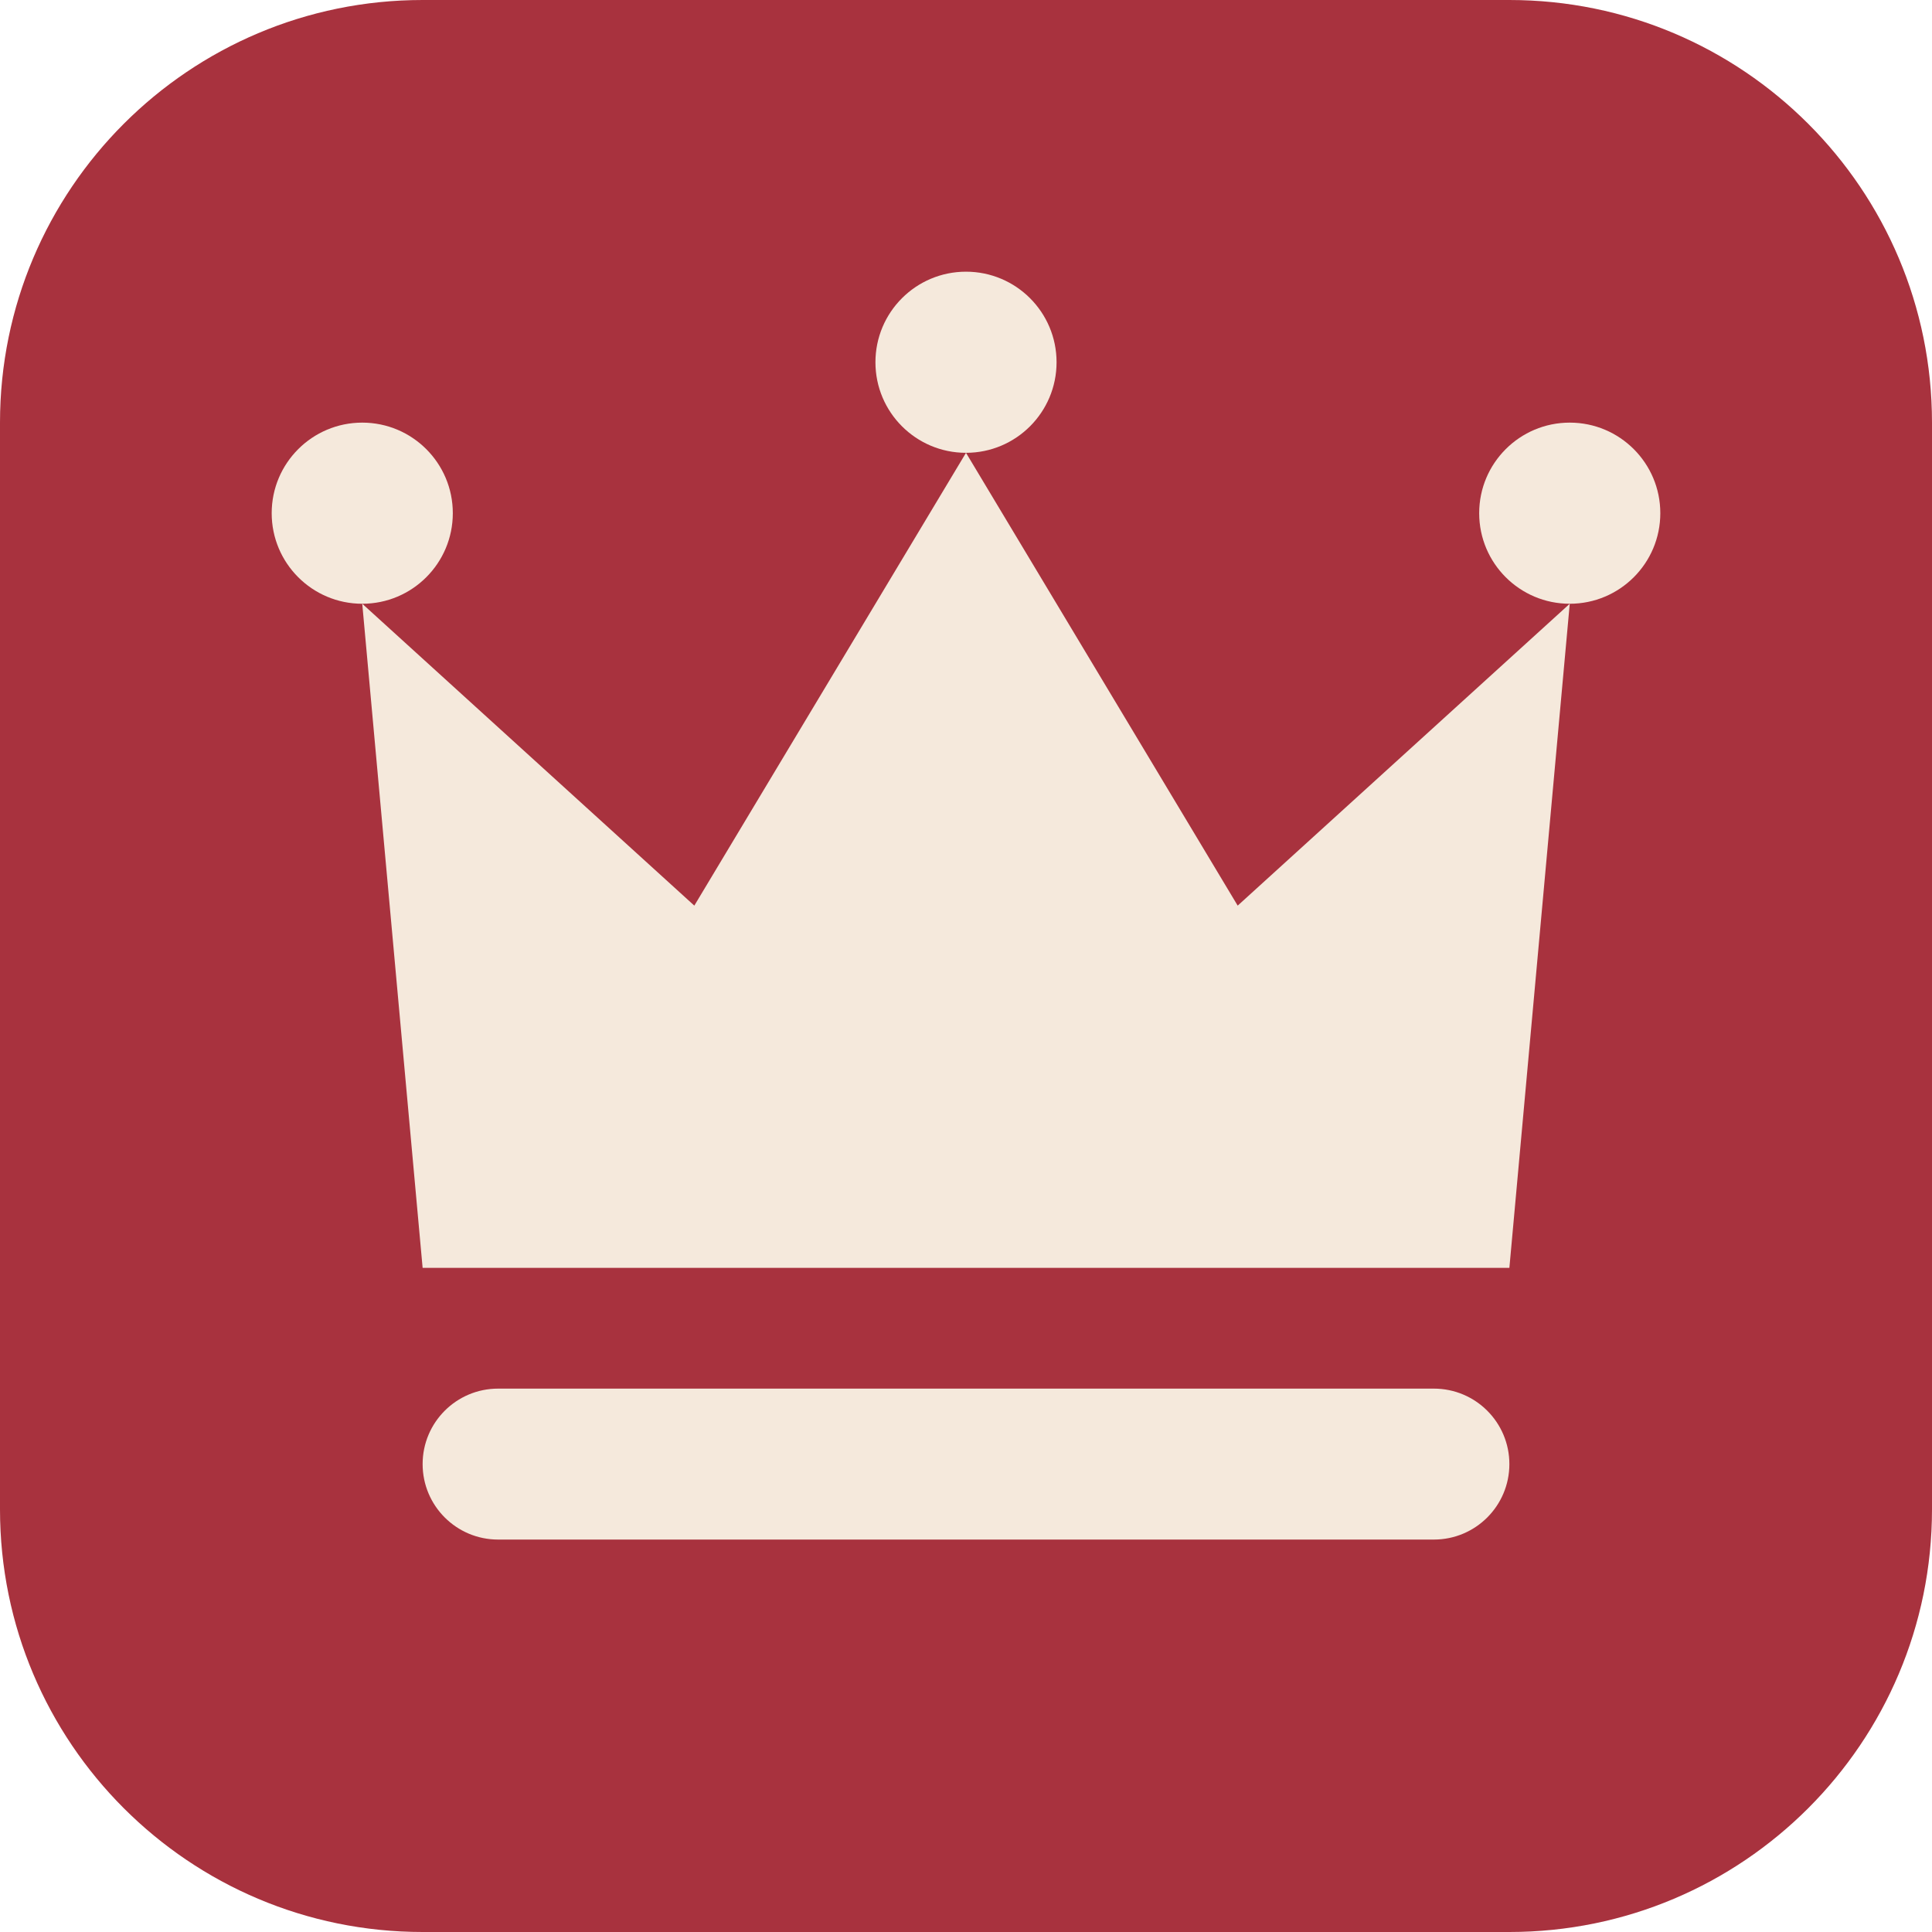
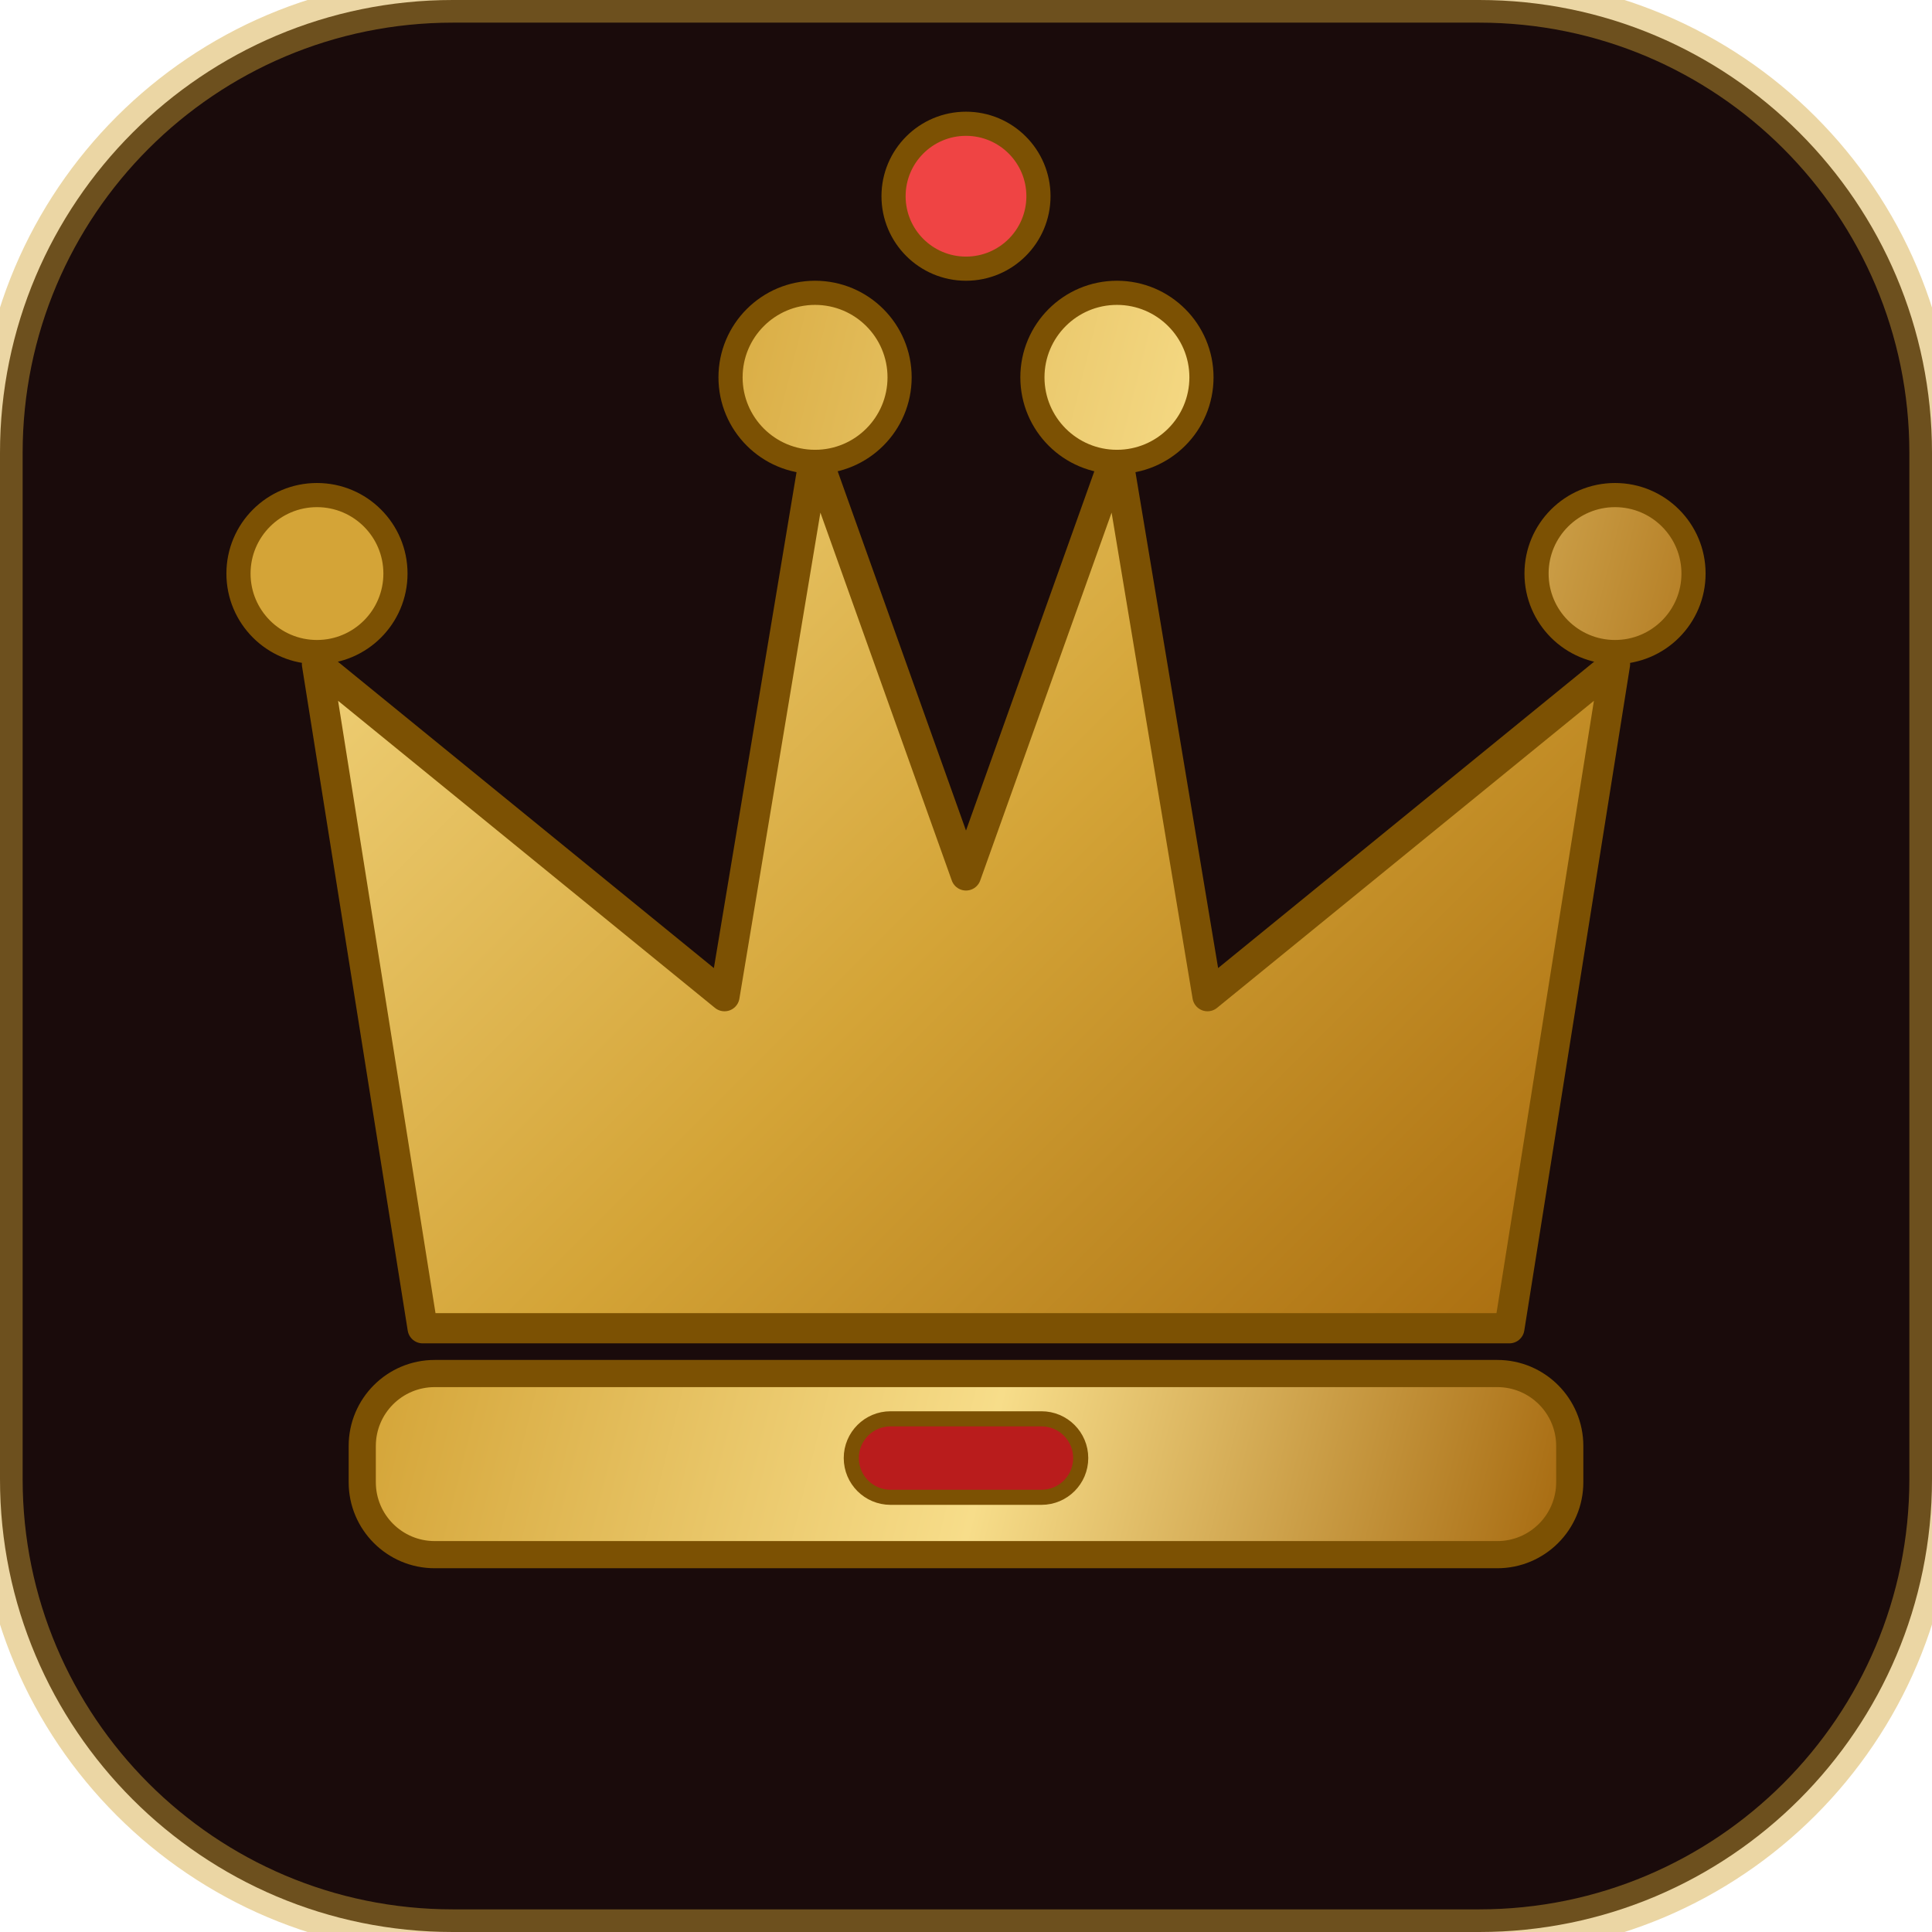
<svg xmlns="http://www.w3.org/2000/svg" viewBox="0 0 64 64">
-   <rect width="64" height="64" rx="14" fill="#a8323e" />
-   <path d="M14 42 L12 20 L23 30 L32 15 L41 30 L52 20 L50 42 Z" fill="#f5e9dc" />
-   <rect x="14" y="46" width="36" height="5" rx="2.5" fill="#f5e9dc" />
-   <circle cx="12" cy="17" r="3" fill="#f5e9dc" />
-   <circle cx="32" cy="12" r="3" fill="#f5e9dc" />
-   <circle cx="52" cy="17" r="3" fill="#f5e9dc" />
+   <defs>
+     <linearGradient id="g" x1="12" y1="10" x2="52" y2="50" gradientUnits="userSpaceOnUse">
+       <stop stop-color="#f7dd8a" />
+       <stop offset="0.5" stop-color="#d4a437" />
+       <stop offset="1" stop-color="#a16207" />
+     </linearGradient>
+     <linearGradient id="b" x1="12" y1="46" x2="52" y2="56" gradientUnits="userSpaceOnUse">
+       <stop stop-color="#d4a437" />
+       <stop offset="0.5" stop-color="#f7dd8a" />
+       <stop offset="1" stop-color="#a16207" />
+     </linearGradient>
+   </defs>
+   <rect width="64" height="64" rx="15" fill="#1a0b0b" />
+   <rect width="64" height="64" rx="15" fill="none" stroke="#d4a437" stroke-opacity="0.45" stroke-width="1.5" />
+   <path d="M14 44 L10.5 22 L24 33 L27 15 L32 29 L37 15 L40 33 L53.5 22 L50 44 Z" fill="url(#g)" stroke="#7c5103" stroke-width="1" stroke-linejoin="round" />
+   <circle cx="10.5" cy="19" r="2.6" fill="url(#b)" stroke="#7c5103" stroke-width="0.8" />
+   <circle cx="27" cy="12.5" r="2.8" fill="url(#b)" stroke="#7c5103" stroke-width="0.8" />
+   <circle cx="32" cy="6.5" r="2.4" fill="#ef4444" stroke="#7c5103" stroke-width="0.8" />
+   <circle cx="37" cy="12.5" r="2.8" fill="url(#b)" stroke="#7c5103" stroke-width="0.8" />
+   <circle cx="53.5" cy="19" r="2.6" fill="url(#b)" stroke="#7c5103" stroke-width="0.8" />
+   <rect x="12" y="45.5" width="40" height="6" rx="2.4" fill="url(#b)" stroke="#7c5103" stroke-width="0.9" />
+   <rect x="28.2" y="47" width="7.6" height="2.6" rx="1.3" fill="#b91c1c" stroke="#7c5103" stroke-width="0.5" />
</svg>
